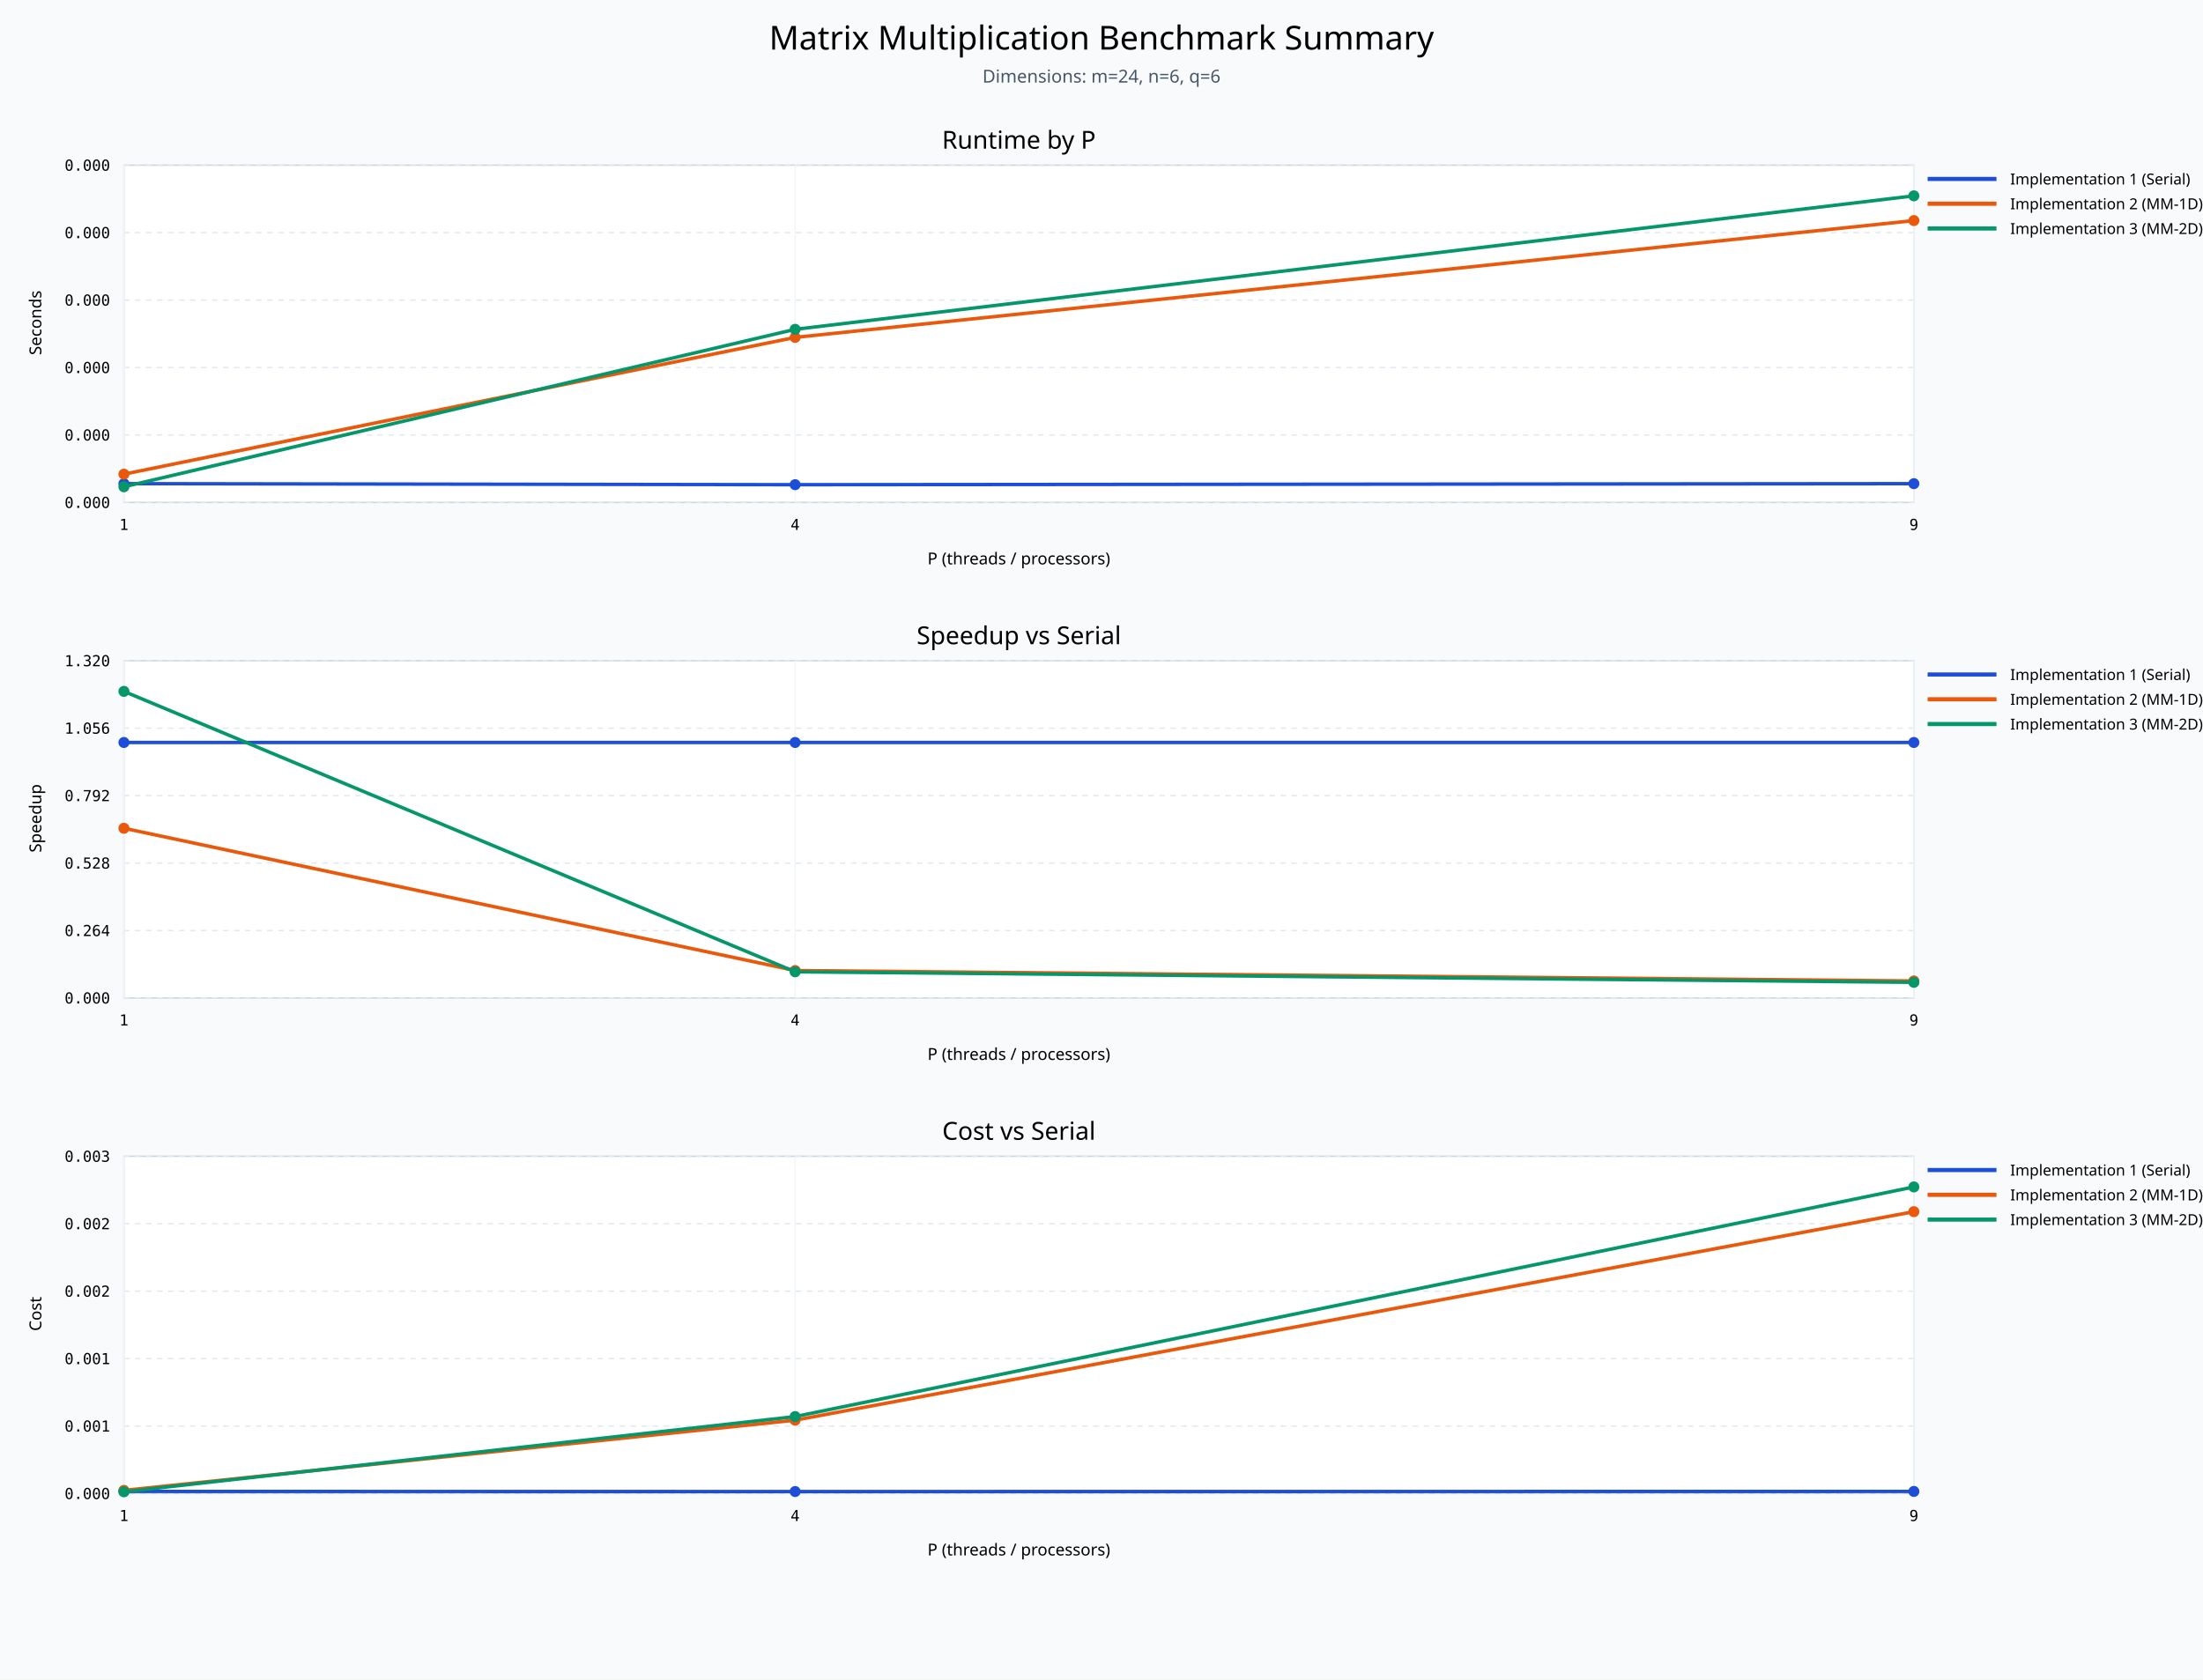
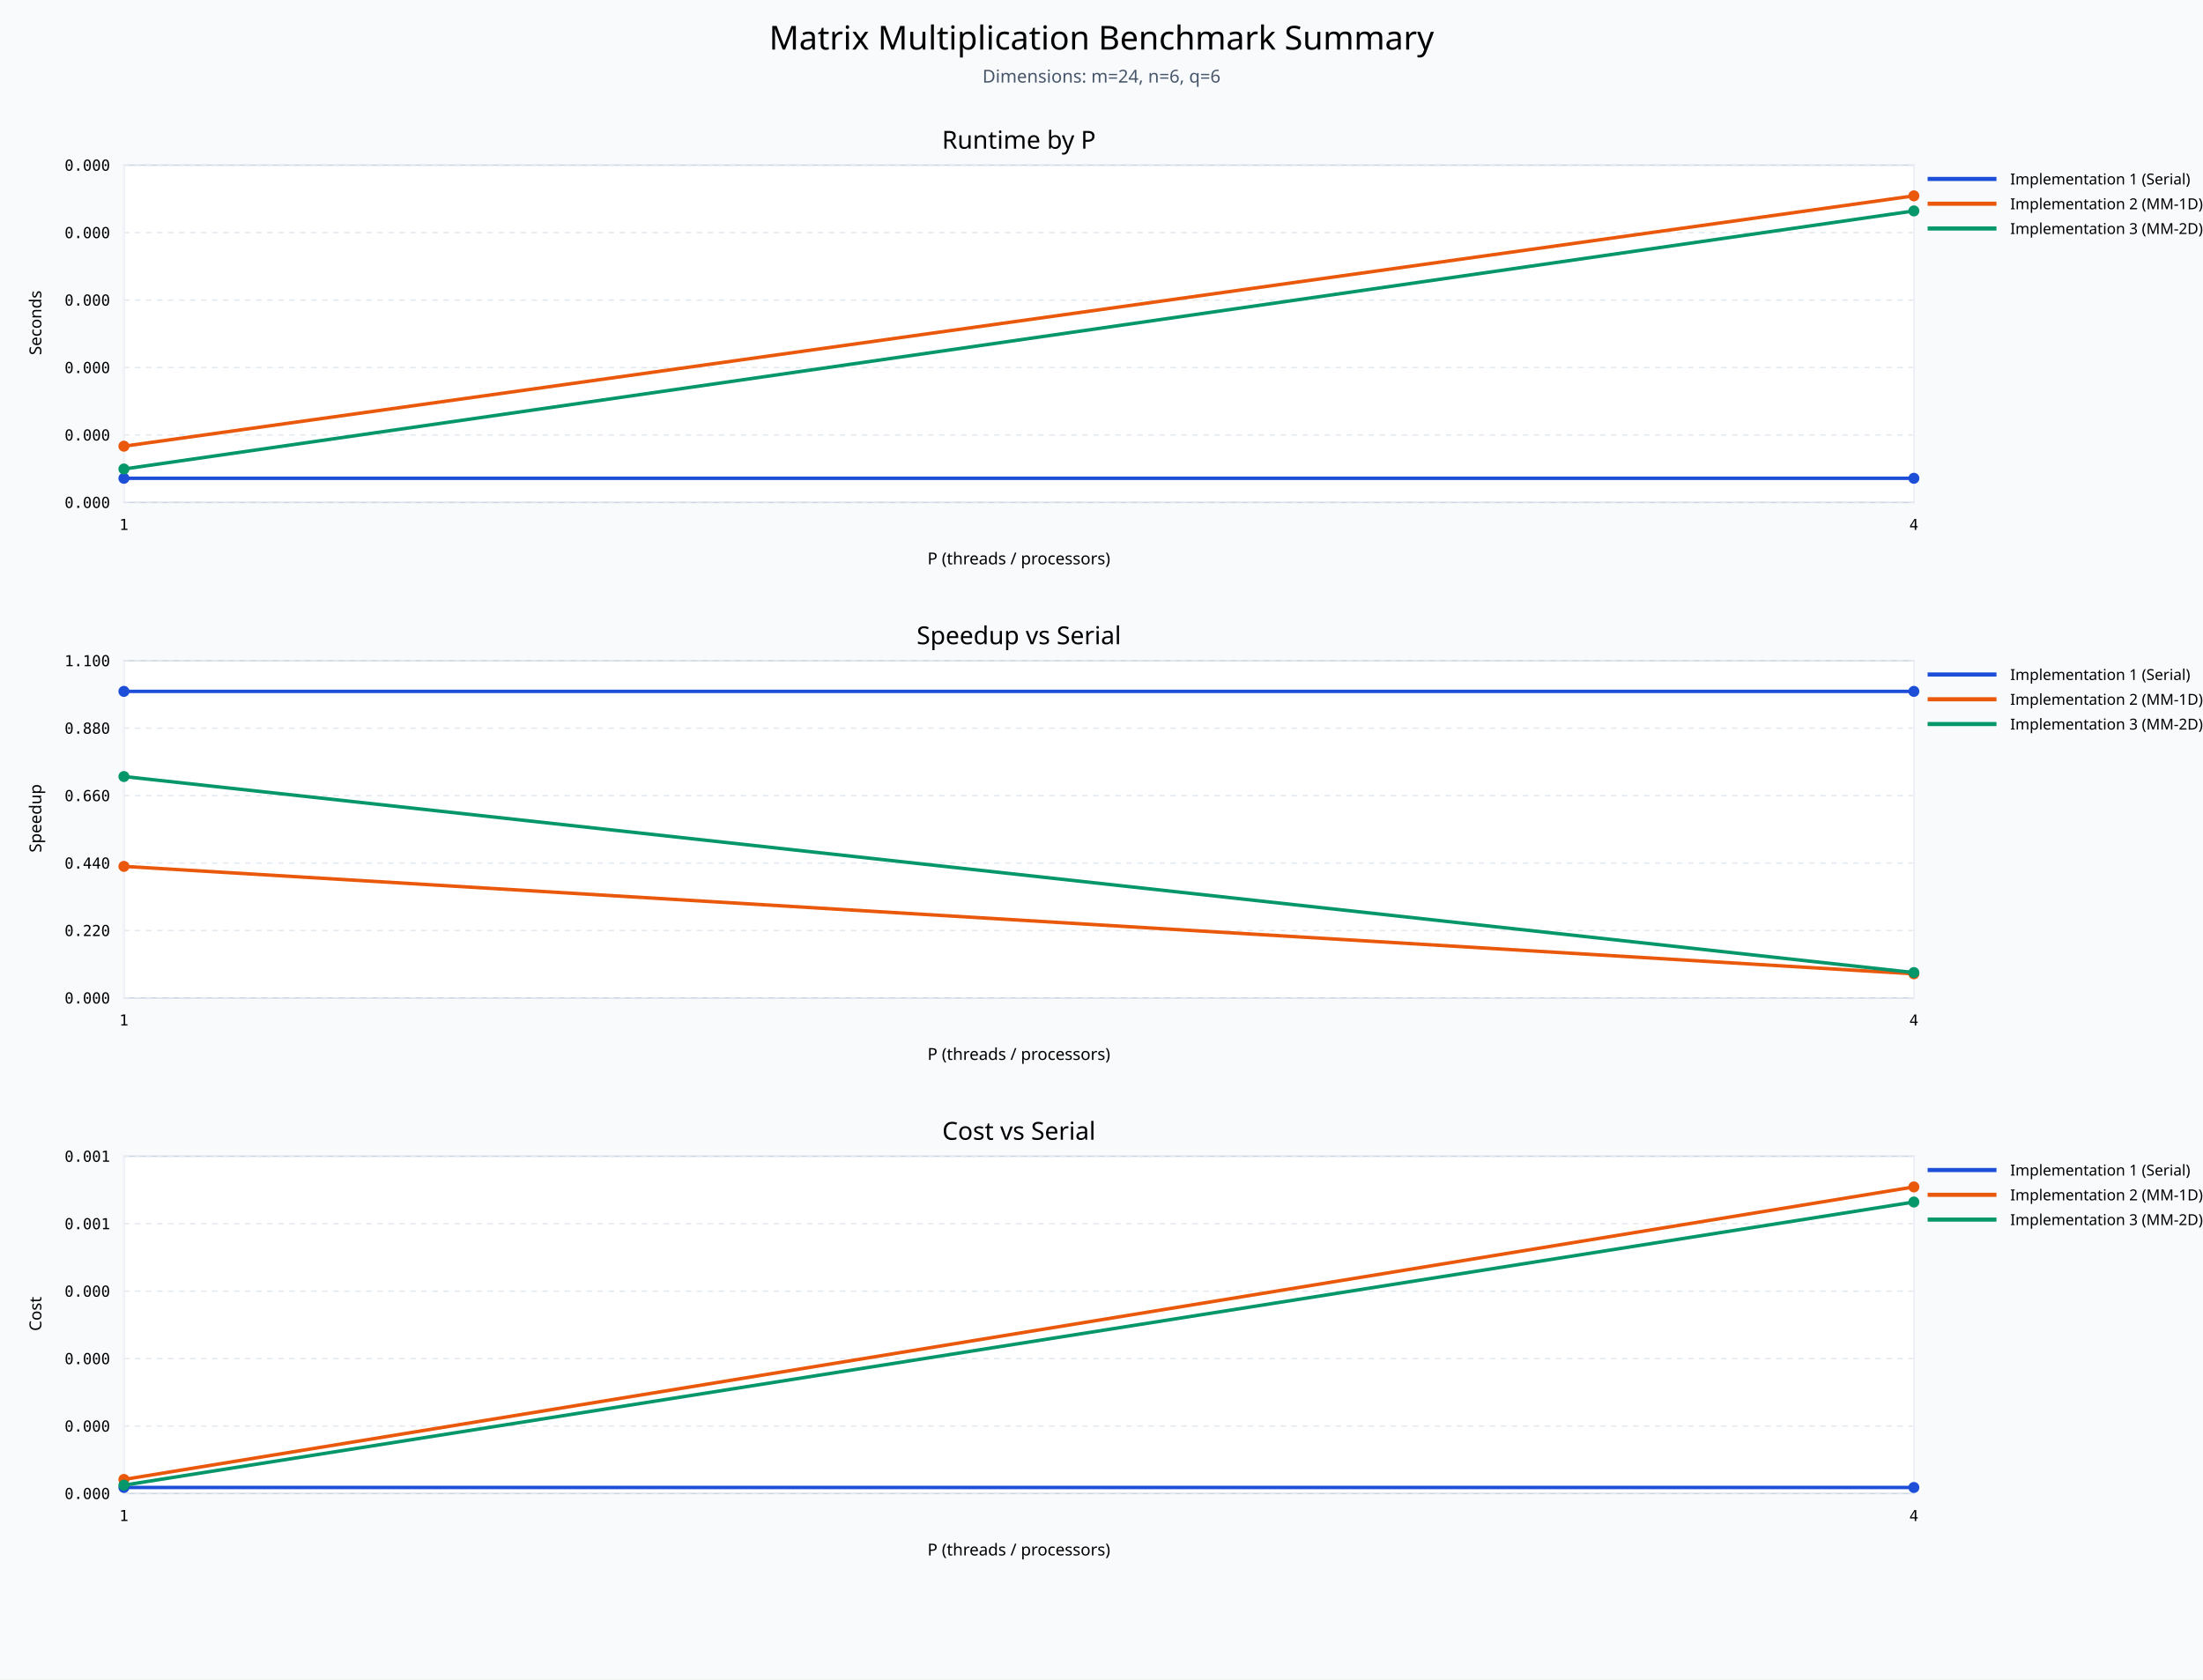
<svg xmlns="http://www.w3.org/2000/svg" width="1600" height="1220" viewBox="0 0 1600 1220">
  <rect width="100%" height="100%" fill="#f8fafc" />
  <text x="800" y="36" text-anchor="middle" font-size="24" font-family="sans-serif">Matrix Multiplication Benchmark Summary</text>
  <text x="800" y="60" text-anchor="middle" font-size="13" font-family="sans-serif" fill="#475569">Dimensions: m=24, n=6, q=6</text>
  <g>
    <text x="740" y="108" text-anchor="middle" font-size="18" font-family="sans-serif">Runtime by P</text>
    <rect x="90" y="120" width="1300" height="245" fill="#ffffff" stroke="#cbd5e1" />
    <line x1="90" y1="365" x2="1390" y2="365" stroke="#e2e8f0" stroke-dasharray="4,4" />
    <text x="80" y="369" text-anchor="end" font-size="11" font-family="monospace">0.000</text>
    <line x1="90.000" y1="316.000" x2="1390.000" y2="316.000" stroke="#e2e8f0" stroke-dasharray="4,4" />
    <text x="80.000" y="320.000" text-anchor="end" font-size="11" font-family="monospace">0.000</text>
    <line x1="90.000" y1="267.000" x2="1390.000" y2="267.000" stroke="#e2e8f0" stroke-dasharray="4,4" />
    <text x="80.000" y="271.000" text-anchor="end" font-size="11" font-family="monospace">0.000</text>
    <line x1="90.000" y1="218.000" x2="1390.000" y2="218.000" stroke="#e2e8f0" stroke-dasharray="4,4" />
    <text x="80.000" y="222.000" text-anchor="end" font-size="11" font-family="monospace">0.000</text>
    <line x1="90.000" y1="169.000" x2="1390.000" y2="169.000" stroke="#e2e8f0" stroke-dasharray="4,4" />
    <text x="80.000" y="173.000" text-anchor="end" font-size="11" font-family="monospace">0.000</text>
    <line x1="90.000" y1="120.000" x2="1390.000" y2="120.000" stroke="#e2e8f0" stroke-dasharray="4,4" />
    <text x="80.000" y="124.000" text-anchor="end" font-size="11" font-family="monospace">0.000</text>
    <line x1="90.000" y1="120.000" x2="90.000" y2="365.000" stroke="#f1f5f9" />
    <text x="90.000" y="385.000" text-anchor="middle" font-size="11" font-family="monospace">1</text>
-     <line x1="577.500" y1="120.000" x2="577.500" y2="365.000" stroke="#f1f5f9" />
-     <text x="577.500" y="385.000" text-anchor="middle" font-size="11" font-family="monospace">4</text>
    <line x1="1390.000" y1="120.000" x2="1390.000" y2="365.000" stroke="#f1f5f9" />
-     <text x="1390.000" y="385.000" text-anchor="middle" font-size="11" font-family="monospace">9</text>
+     <text x="1390.000" y="385.000" text-anchor="middle" font-size="11" font-family="monospace">4</text>
    <text x="740.000" y="410.000" text-anchor="middle" font-size="12" font-family="sans-serif">P (threads / processors)</text>
    <text x="38.000" y="242.500" transform="rotate(-90 30.000 242.500)" text-anchor="middle" font-size="12" font-family="sans-serif">Seconds</text>
-     <polyline fill="none" stroke="#1d4ed8" stroke-width="2.5" points="90,351.364 577.5,352.121 1390,351.364" />
-     <circle cx="90.000" cy="351.364" r="4" fill="#1d4ed8" />
-     <circle cx="577.500" cy="352.121" r="4" fill="#1d4ed8" />
-     <circle cx="1390.000" cy="351.364" r="4" fill="#1d4ed8" />
+     <polyline fill="none" stroke="#1d4ed8" stroke-width="2.5" points="90,347.465 1390,347.465" />
+     <circle cx="90.000" cy="347.465" r="4" fill="#1d4ed8" />
+     <circle cx="1390.000" cy="347.465" r="4" fill="#1d4ed8" />
    <line x1="1400.000" y1="130.000" x2="1450.000" y2="130.000" stroke="#1d4ed8" stroke-width="3" />
    <text x="1460.000" y="134.000" font-size="11" font-family="sans-serif">Implementation 1 (Serial)</text>
-     <polyline fill="none" stroke="#ea580c" stroke-width="2.5" points="90,344.471 577.5,245.107 1390,160.248" />
-     <circle cx="90.000" cy="344.471" r="4" fill="#ea580c" />
-     <circle cx="577.500" cy="245.107" r="4" fill="#ea580c" />
-     <circle cx="1390.000" cy="160.248" r="4" fill="#ea580c" />
+     <polyline fill="none" stroke="#ea580c" stroke-width="2.5" points="90,324.145 1390,142.273" />
+     <circle cx="90.000" cy="324.145" r="4" fill="#ea580c" />
+     <circle cx="1390.000" cy="142.273" r="4" fill="#ea580c" />
    <line x1="1400.000" y1="148.000" x2="1450.000" y2="148.000" stroke="#ea580c" stroke-width="3" />
    <text x="1460.000" y="152.000" font-size="11" font-family="sans-serif">Implementation 2 (MM-1D)</text>
-     <polyline fill="none" stroke="#059669" stroke-width="2.5" points="90,353.636 577.5,239.242 1390,142.273" />
-     <circle cx="90.000" cy="353.636" r="4" fill="#059669" />
-     <circle cx="577.500" cy="239.242" r="4" fill="#059669" />
-     <circle cx="1390.000" cy="142.273" r="4" fill="#059669" />
+     <polyline fill="none" stroke="#059669" stroke-width="2.5" points="90,340.721 1390,153.229" />
+     <circle cx="90.000" cy="340.721" r="4" fill="#059669" />
+     <circle cx="1390.000" cy="153.229" r="4" fill="#059669" />
    <line x1="1400.000" y1="166.000" x2="1450.000" y2="166.000" stroke="#059669" stroke-width="3" />
    <text x="1460.000" y="170.000" font-size="11" font-family="sans-serif">Implementation 3 (MM-2D)</text>
  </g>
  <g>
    <text x="740.000" y="468.000" text-anchor="middle" font-size="18" font-family="sans-serif">Speedup vs Serial</text>
    <rect x="90.000" y="480.000" width="1300.000" height="245.000" fill="#ffffff" stroke="#cbd5e1" />
    <line x1="90.000" y1="725.000" x2="1390.000" y2="725.000" stroke="#e2e8f0" stroke-dasharray="4,4" />
    <text x="80.000" y="729.000" text-anchor="end" font-size="11" font-family="monospace">0.000</text>
    <line x1="90.000" y1="676.000" x2="1390.000" y2="676.000" stroke="#e2e8f0" stroke-dasharray="4,4" />
-     <text x="80.000" y="680.000" text-anchor="end" font-size="11" font-family="monospace">0.264</text>
+     <text x="80.000" y="680.000" text-anchor="end" font-size="11" font-family="monospace">0.220</text>
    <line x1="90.000" y1="627.000" x2="1390.000" y2="627.000" stroke="#e2e8f0" stroke-dasharray="4,4" />
-     <text x="80.000" y="631.000" text-anchor="end" font-size="11" font-family="monospace">0.528</text>
+     <text x="80.000" y="631.000" text-anchor="end" font-size="11" font-family="monospace">0.440</text>
    <line x1="90.000" y1="578.000" x2="1390.000" y2="578.000" stroke="#e2e8f0" stroke-dasharray="4,4" />
-     <text x="80.000" y="582.000" text-anchor="end" font-size="11" font-family="monospace">0.792</text>
+     <text x="80.000" y="582.000" text-anchor="end" font-size="11" font-family="monospace">0.660</text>
    <line x1="90.000" y1="529.000" x2="1390.000" y2="529.000" stroke="#e2e8f0" stroke-dasharray="4,4" />
-     <text x="80.000" y="533.000" text-anchor="end" font-size="11" font-family="monospace">1.056</text>
+     <text x="80.000" y="533.000" text-anchor="end" font-size="11" font-family="monospace">0.880</text>
    <line x1="90.000" y1="480.000" x2="1390.000" y2="480.000" stroke="#e2e8f0" stroke-dasharray="4,4" />
-     <text x="80.000" y="484.000" text-anchor="end" font-size="11" font-family="monospace">1.320</text>
+     <text x="80.000" y="484.000" text-anchor="end" font-size="11" font-family="monospace">1.100</text>
    <line x1="90.000" y1="480.000" x2="90.000" y2="725.000" stroke="#f1f5f9" />
    <text x="90.000" y="745.000" text-anchor="middle" font-size="11" font-family="monospace">1</text>
-     <line x1="577.500" y1="480.000" x2="577.500" y2="725.000" stroke="#f1f5f9" />
-     <text x="577.500" y="745.000" text-anchor="middle" font-size="11" font-family="monospace">4</text>
    <line x1="1390.000" y1="480.000" x2="1390.000" y2="725.000" stroke="#f1f5f9" />
-     <text x="1390.000" y="745.000" text-anchor="middle" font-size="11" font-family="monospace">9</text>
+     <text x="1390.000" y="745.000" text-anchor="middle" font-size="11" font-family="monospace">4</text>
    <text x="740.000" y="770.000" text-anchor="middle" font-size="12" font-family="sans-serif">P (threads / processors)</text>
    <text x="38.000" y="602.500" transform="rotate(-90 30.000 602.500)" text-anchor="middle" font-size="12" font-family="sans-serif">Speedup</text>
-     <polyline fill="none" stroke="#1d4ed8" stroke-width="2.5" points="90,539.394 577.5,539.394 1390,539.394" />
-     <circle cx="90.000" cy="539.394" r="4" fill="#1d4ed8" />
-     <circle cx="577.500" cy="539.394" r="4" fill="#1d4ed8" />
-     <circle cx="1390.000" cy="539.394" r="4" fill="#1d4ed8" />
+     <polyline fill="none" stroke="#1d4ed8" stroke-width="2.5" points="90,502.273 1390,502.273" />
+     <circle cx="90.000" cy="502.273" r="4" fill="#1d4ed8" />
+     <circle cx="1390.000" cy="502.273" r="4" fill="#1d4ed8" />
    <line x1="1400.000" y1="490.000" x2="1450.000" y2="490.000" stroke="#1d4ed8" stroke-width="3" />
    <text x="1460.000" y="494.000" font-size="11" font-family="sans-serif">Implementation 1 (Serial)</text>
-     <polyline fill="none" stroke="#ea580c" stroke-width="2.5" points="90,601.709 577.5,705.062 1390,712.639" />
-     <circle cx="90.000" cy="601.709" r="4" fill="#ea580c" />
-     <circle cx="577.500" cy="705.062" r="4" fill="#ea580c" />
-     <circle cx="1390.000" cy="712.639" r="4" fill="#ea580c" />
+     <polyline fill="none" stroke="#ea580c" stroke-width="2.5" points="90,629.404 1390,707.465" />
+     <circle cx="90.000" cy="629.404" r="4" fill="#ea580c" />
+     <circle cx="1390.000" cy="707.465" r="4" fill="#ea580c" />
    <line x1="1400.000" y1="508.000" x2="1450.000" y2="508.000" stroke="#ea580c" stroke-width="3" />
    <text x="1460.000" y="512.000" font-size="11" font-family="sans-serif">Implementation 2 (MM-1D)</text>
-     <polyline fill="none" stroke="#059669" stroke-width="2.5" points="90,502.273 577.5,705.992 1390,713.636" />
-     <circle cx="90.000" cy="502.273" r="4" fill="#059669" />
-     <circle cx="577.500" cy="705.992" r="4" fill="#059669" />
-     <circle cx="1390.000" cy="713.636" r="4" fill="#059669" />
+     <polyline fill="none" stroke="#059669" stroke-width="2.5" points="90,564.141 1390,706.558" />
+     <circle cx="90.000" cy="564.141" r="4" fill="#059669" />
+     <circle cx="1390.000" cy="706.558" r="4" fill="#059669" />
    <line x1="1400.000" y1="526.000" x2="1450.000" y2="526.000" stroke="#059669" stroke-width="3" />
    <text x="1460.000" y="530.000" font-size="11" font-family="sans-serif">Implementation 3 (MM-2D)</text>
  </g>
  <g>
    <text x="740.000" y="828.000" text-anchor="middle" font-size="18" font-family="sans-serif">Cost vs Serial</text>
    <rect x="90.000" y="840.000" width="1300.000" height="245.000" fill="#ffffff" stroke="#cbd5e1" />
    <line x1="90.000" y1="1085.000" x2="1390.000" y2="1085.000" stroke="#e2e8f0" stroke-dasharray="4,4" />
    <text x="80.000" y="1089.000" text-anchor="end" font-size="11" font-family="monospace">0.000</text>
    <line x1="90.000" y1="1036.000" x2="1390.000" y2="1036.000" stroke="#e2e8f0" stroke-dasharray="4,4" />
-     <text x="80.000" y="1040.000" text-anchor="end" font-size="11" font-family="monospace">0.001</text>
+     <text x="80.000" y="1040.000" text-anchor="end" font-size="11" font-family="monospace">0.000</text>
    <line x1="90.000" y1="987.000" x2="1390.000" y2="987.000" stroke="#e2e8f0" stroke-dasharray="4,4" />
-     <text x="80.000" y="991.000" text-anchor="end" font-size="11" font-family="monospace">0.001</text>
+     <text x="80.000" y="991.000" text-anchor="end" font-size="11" font-family="monospace">0.000</text>
    <line x1="90.000" y1="938.000" x2="1390.000" y2="938.000" stroke="#e2e8f0" stroke-dasharray="4,4" />
-     <text x="80.000" y="942.000" text-anchor="end" font-size="11" font-family="monospace">0.002</text>
+     <text x="80.000" y="942.000" text-anchor="end" font-size="11" font-family="monospace">0.000</text>
    <line x1="90.000" y1="889.000" x2="1390.000" y2="889.000" stroke="#e2e8f0" stroke-dasharray="4,4" />
-     <text x="80.000" y="893.000" text-anchor="end" font-size="11" font-family="monospace">0.002</text>
+     <text x="80.000" y="893.000" text-anchor="end" font-size="11" font-family="monospace">0.001</text>
    <line x1="90.000" y1="840.000" x2="1390.000" y2="840.000" stroke="#e2e8f0" stroke-dasharray="4,4" />
-     <text x="80.000" y="844.000" text-anchor="end" font-size="11" font-family="monospace">0.003</text>
+     <text x="80.000" y="844.000" text-anchor="end" font-size="11" font-family="monospace">0.001</text>
    <line x1="90.000" y1="840.000" x2="90.000" y2="1085.000" stroke="#f1f5f9" />
    <text x="90.000" y="1105.000" text-anchor="middle" font-size="11" font-family="monospace">1</text>
-     <line x1="577.500" y1="840.000" x2="577.500" y2="1085.000" stroke="#f1f5f9" />
-     <text x="577.500" y="1105.000" text-anchor="middle" font-size="11" font-family="monospace">4</text>
    <line x1="1390.000" y1="840.000" x2="1390.000" y2="1085.000" stroke="#f1f5f9" />
-     <text x="1390.000" y="1105.000" text-anchor="middle" font-size="11" font-family="monospace">9</text>
+     <text x="1390.000" y="1105.000" text-anchor="middle" font-size="11" font-family="monospace">4</text>
    <text x="740.000" y="1130.000" text-anchor="middle" font-size="12" font-family="sans-serif">P (threads / processors)</text>
    <text x="38.000" y="962.500" transform="rotate(-90 30.000 962.500)" text-anchor="middle" font-size="12" font-family="sans-serif">Cost</text>
-     <polyline fill="none" stroke="#1d4ed8" stroke-width="2.5" points="90,1083.48 577.5,1083.57 1390,1083.48" />
-     <circle cx="90.000" cy="1083.485" r="4" fill="#1d4ed8" />
-     <circle cx="577.500" cy="1083.569" r="4" fill="#1d4ed8" />
-     <circle cx="1390.000" cy="1083.485" r="4" fill="#1d4ed8" />
+     <polyline fill="none" stroke="#1d4ed8" stroke-width="2.5" points="90,1080.62 1390,1080.62" />
+     <circle cx="90.000" cy="1080.616" r="4" fill="#1d4ed8" />
+     <circle cx="1390.000" cy="1080.616" r="4" fill="#1d4ed8" />
    <line x1="1400.000" y1="850.000" x2="1450.000" y2="850.000" stroke="#1d4ed8" stroke-width="3" />
    <text x="1460.000" y="854.000" font-size="11" font-family="sans-serif">Implementation 1 (Serial)</text>
-     <polyline fill="none" stroke="#ea580c" stroke-width="2.5" points="90,1082.72 577.5,1031.71 1390,880.248" />
-     <circle cx="90.000" cy="1082.719" r="4" fill="#ea580c" />
-     <circle cx="577.500" cy="1031.714" r="4" fill="#ea580c" />
-     <circle cx="1390.000" cy="880.248" r="4" fill="#ea580c" />
+     <polyline fill="none" stroke="#ea580c" stroke-width="2.5" points="90,1074.79 1390,862.273" />
+     <circle cx="90.000" cy="1074.786" r="4" fill="#ea580c" />
+     <circle cx="1390.000" cy="862.273" r="4" fill="#ea580c" />
    <line x1="1400.000" y1="868.000" x2="1450.000" y2="868.000" stroke="#ea580c" stroke-width="3" />
    <text x="1460.000" y="872.000" font-size="11" font-family="sans-serif">Implementation 2 (MM-1D)</text>
-     <polyline fill="none" stroke="#059669" stroke-width="2.5" points="90,1083.74 577.5,1029.11 1390,862.273" />
-     <circle cx="90.000" cy="1083.737" r="4" fill="#059669" />
-     <circle cx="577.500" cy="1029.108" r="4" fill="#059669" />
-     <circle cx="1390.000" cy="862.273" r="4" fill="#059669" />
+     <polyline fill="none" stroke="#059669" stroke-width="2.5" points="90,1078.93 1390,873.229" />
+     <circle cx="90.000" cy="1078.930" r="4" fill="#059669" />
+     <circle cx="1390.000" cy="873.229" r="4" fill="#059669" />
    <line x1="1400.000" y1="886.000" x2="1450.000" y2="886.000" stroke="#059669" stroke-width="3" />
    <text x="1460.000" y="890.000" font-size="11" font-family="sans-serif">Implementation 3 (MM-2D)</text>
  </g>
</svg>
